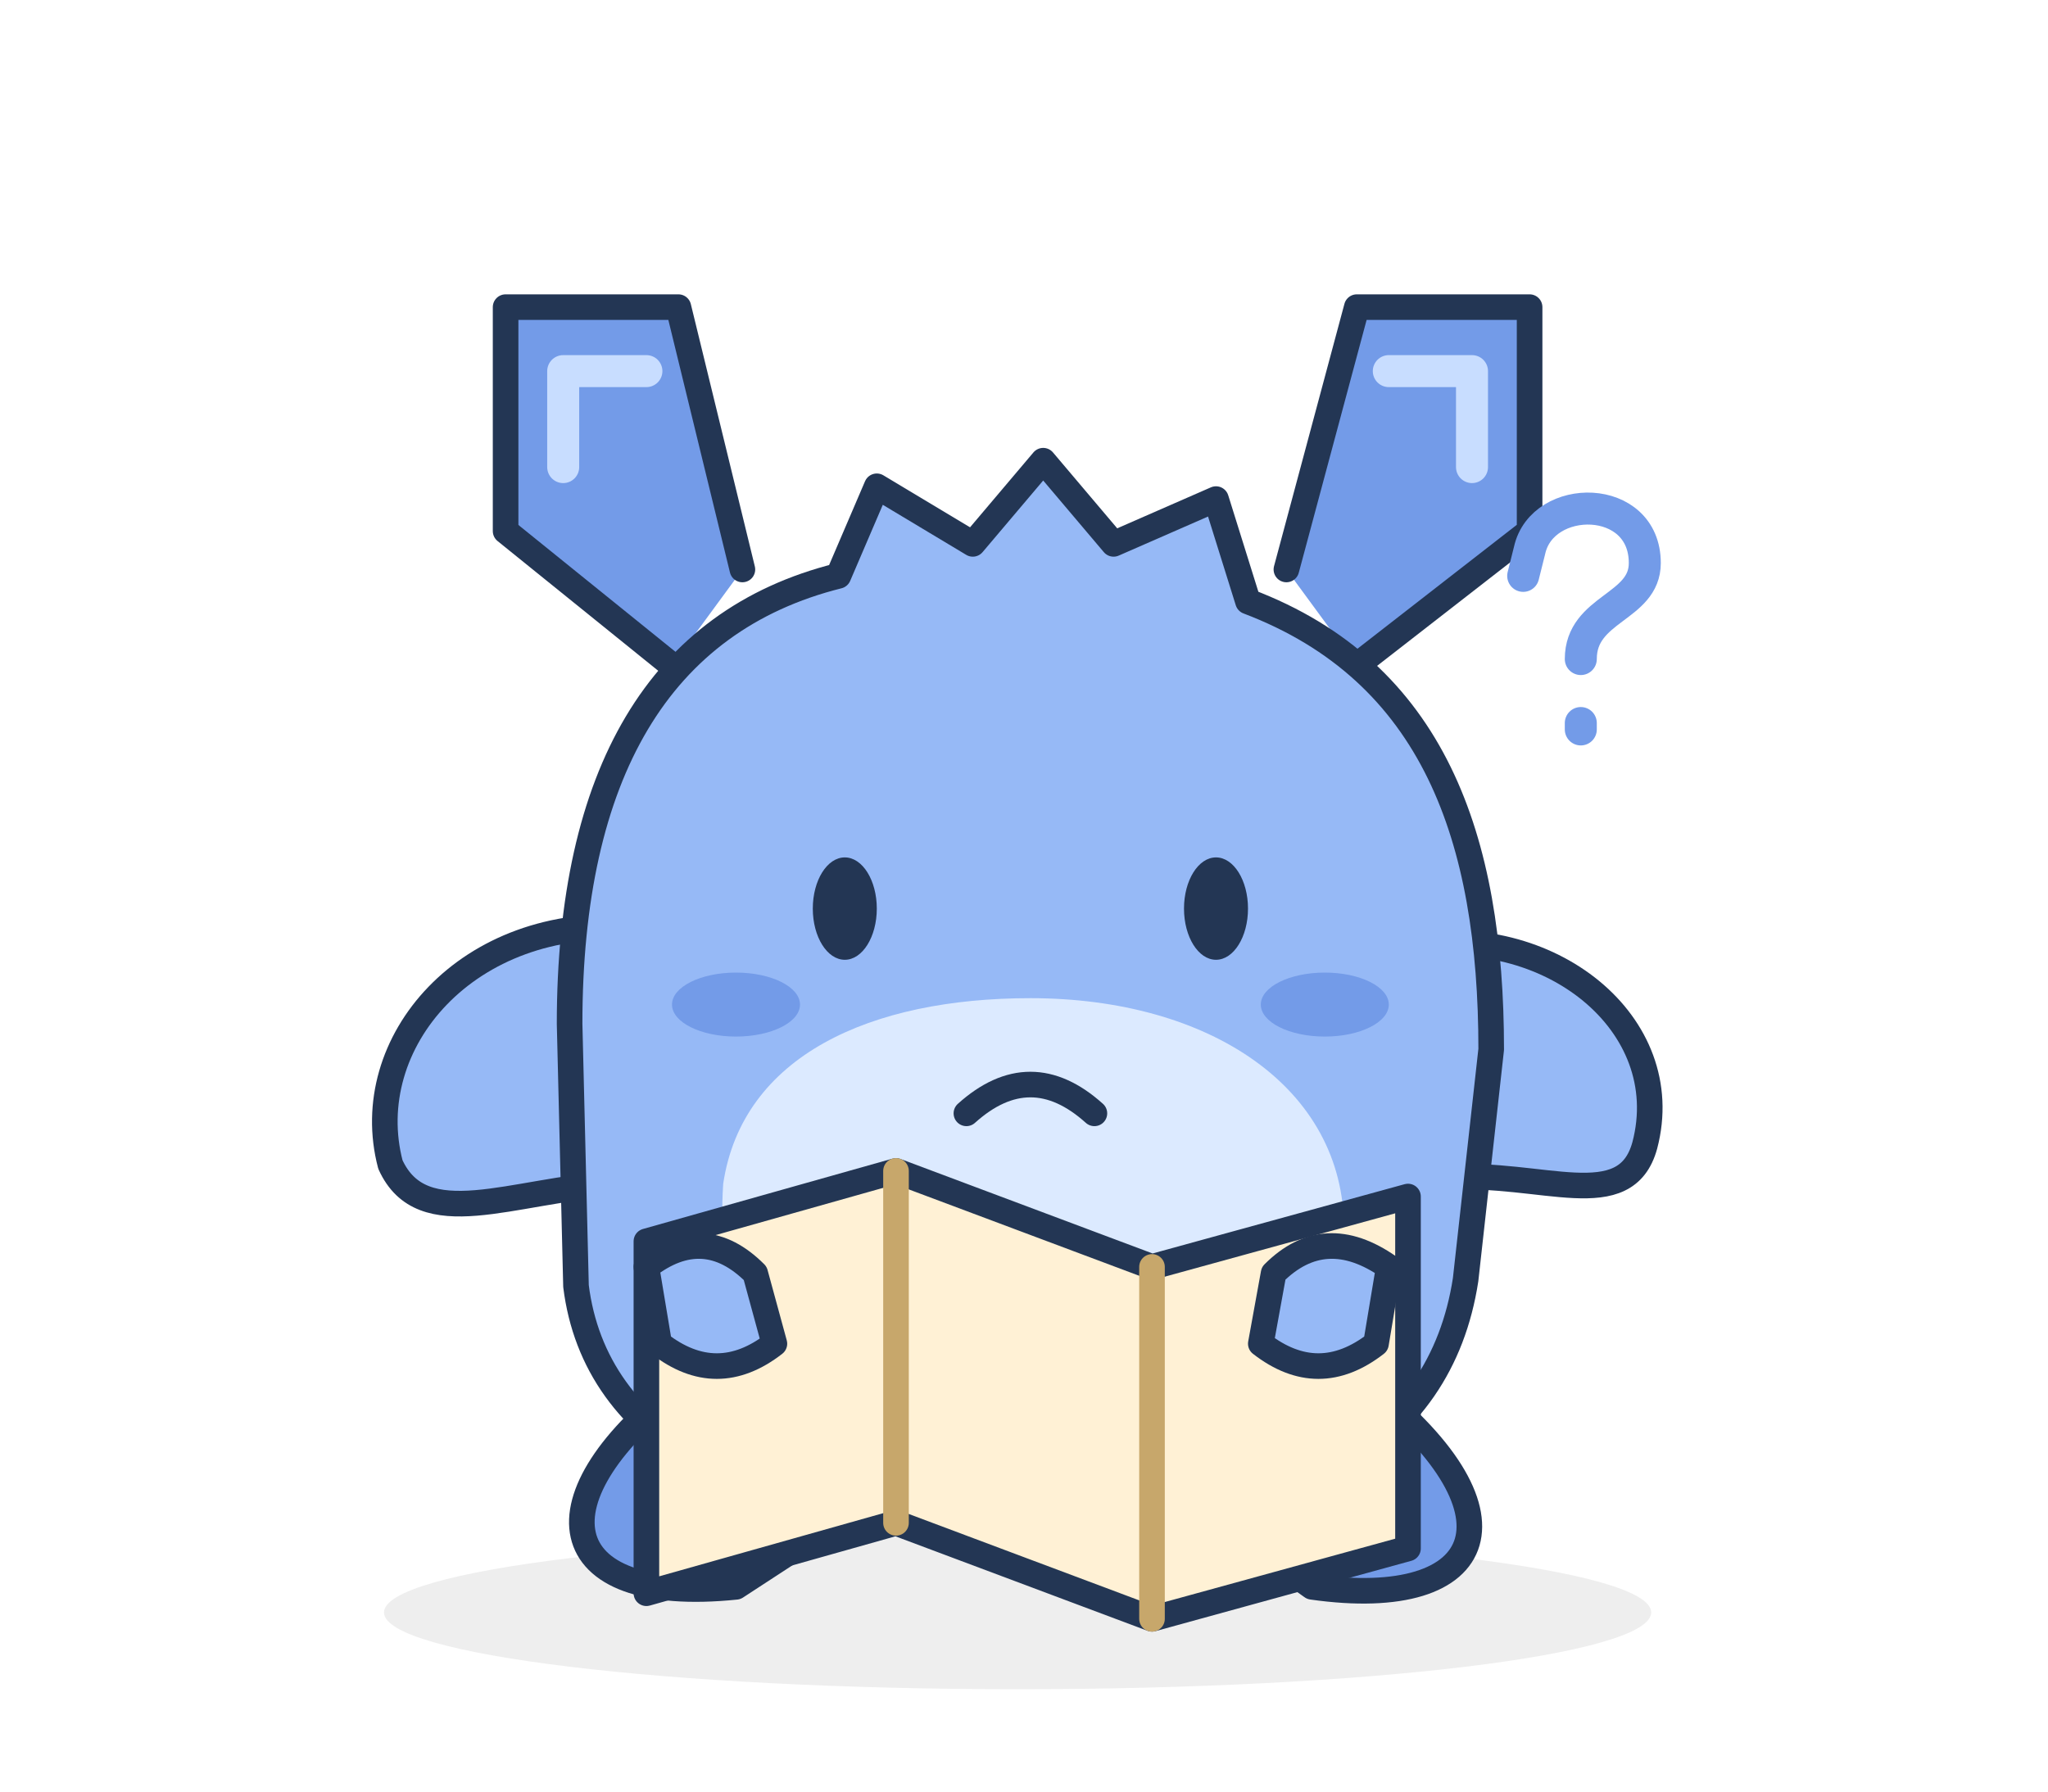
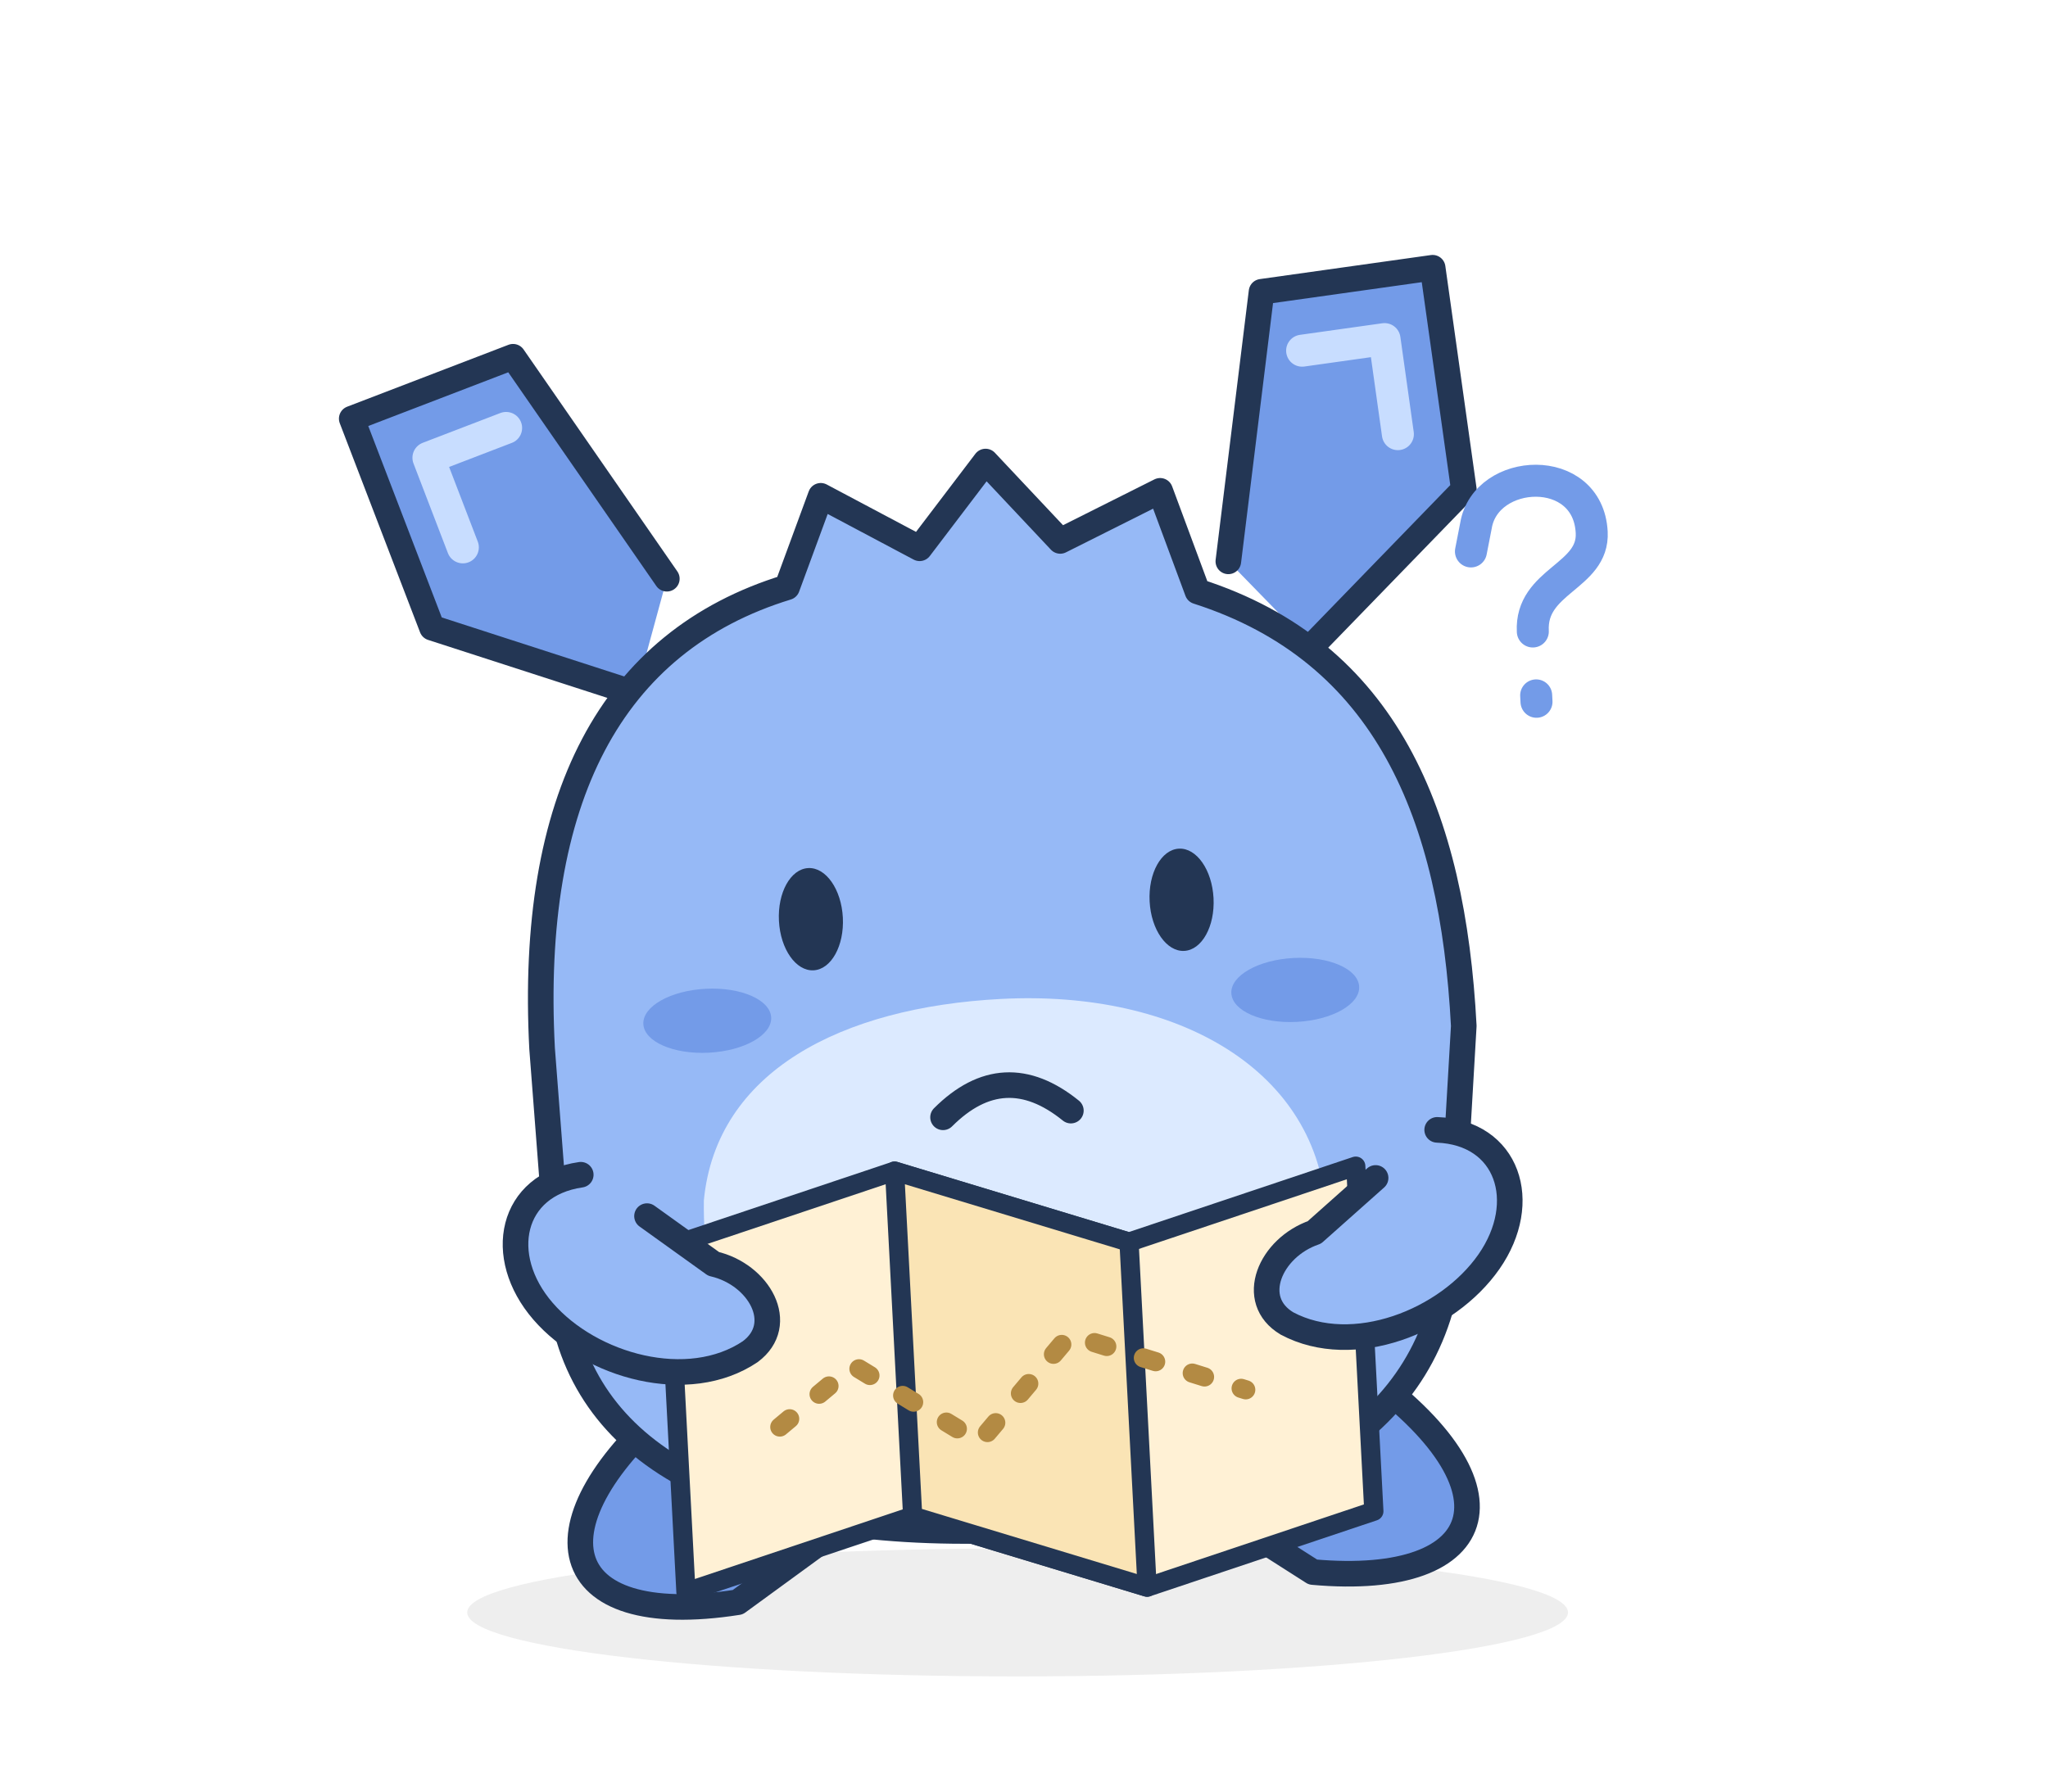
<svg xmlns="http://www.w3.org/2000/svg" viewBox="0 0 320 280" fill="none" aria-hidden="true" focusable="false" class="terrence-mascot" data-pose="lost" data-detail="full" data-surface="transparent">
-   <ellipse class="terrence-secondary-detail" cx="159" cy="252" rx="99" ry="12" fill="currentColor" opacity=".07" />
+   <ellipse class="terrence-secondary-detail" cx="159" cy="252" rx="86" ry="10" fill="currentColor" opacity=".07" />
  <g class="terrence-body" stroke="#233654" stroke-width="4" stroke-linecap="round" stroke-linejoin="round">
-     <path d="M105 104 79 83 79 48 106 48 116 89M212 104 239 83 239 48 212 48 201 89" fill="#739BE8" />
-     <path class="terrence-secondary-detail" d="M88 73V58H101M230 73V58H217" stroke="#C8DDFF" stroke-width="5" />
-     <path d="M107 216C83 234 86 251 115 248L138 233M184 233 205 248C233 252 239 236 213 216" fill="#739BE8" />
-     <g class="terrence-arms terrence-arms--holding" data-arm-role="holding">
-       <path d="M99 145C73 143 56 163 61 182 66 193 80 186 96 185 109 185 116 194 126 201" fill="#96B9F6" />
-       <path d="M220 148C242 144 262 160 257 179 254 190 241 183 226 184 214 185 207 194 197 201" fill="#96B9F6" />
-     </g>
-     <path d="M89 160C89 121 103 97 131 90L137 76 152 85 163 72 174 85 190 78 195 94C224 105 233 131 233 164L229 200C225 226 202 239 161 239 117 239 93 225 90 201Z" fill="#96B9F6" />
-     <path d="M113 185C116 165 136 156 161 156 189 156 210 170 210 192 210 216 191 229 161 229 130 229 111 215 113 185Z" fill="#DCEAFF" stroke="none" />
-     <g class="terrence-face">
-       <ellipse cx="132" cy="142" rx="5" ry="8" fill="#233654" stroke="none" />
-       <ellipse cx="190" cy="142" rx="5" ry="8" fill="#233654" stroke="none" />
-       <g class="terrence-secondary-detail">
+     <g class="terrence-pose" transform="rotate(-3 161 244)">
+       <g class="terrence-ears">
+         <g class="terrence-ear-left" transform="rotate(-18 110 100)">
+           <path d="M105 104 79 83 79 48 106 48 116 89" fill="#739BE8" />
+           <path class="terrence-secondary-detail" d="M88 73V58H101" stroke="#C8DDFF" stroke-width="5" />
+         </g>
+         <g class="terrence-ear-right" transform="rotate(-5 207 100)">
+           <path d="M212 104 239 83 239 48 212 48 201 89" fill="#739BE8" />
+           <path class="terrence-secondary-detail" d="M230 73V58H217" stroke="#C8DDFF" stroke-width="5" />
+         </g>
+       </g>
+       <path d="M107 216C83 234 86 251 115 248L138 233M184 233 205 248C233 252 239 236 213 216" fill="#739BE8" />
+       <path d="M89 160C89 121 103 97 131 90L137 76 152 85 163 72 174 85 190 78 195 94C224 105 233 131 233 164L229 200C225 226 202 239 161 239 117 239 93 225 90 201Z" fill="#96B9F6" />
+       <path d="M113 185C116 165 136 156 161 156 189 156 210 170 210 192 210 216 191 229 161 229 130 229 111 215 113 185Z" fill="#DCEAFF" stroke="none" />
+       <g class="terrence-face">
+         <g class="terrence-eyes">
+           <ellipse cx="132" cy="142" rx="5" ry="8" fill="#233654" stroke="none" />
+           <ellipse cx="190" cy="142" rx="5" ry="8" fill="#233654" stroke="none" />
+         </g>
        <ellipse cx="115" cy="157" rx="10" ry="5" fill="#739BE8" stroke="none" />
        <ellipse cx="207" cy="157" rx="10" ry="5" fill="#739BE8" stroke="none" />
+         <path d="M151 174q10-9 20 0" />
      </g>
-       <path d="M151 174q10-9 20 0" />
-     </g>
-     <g class="terrence-prop terrence-prop--map" data-prop="map">
-       <path d="m101 194 39-11 40 15 40-11v55l-40 11-40-15-39 11Z" fill="#FFF1D5" />
-       <path d="M140 183v55m40-40v55" stroke="#C7A76B" />
      <path class="terrence-secondary-detail" d="m238 90 1-4c2-9 18-9 18 2 0 7-10 7-10 15m0 10v1" stroke="#739BE8" stroke-width="5" />
-     </g>
-     <g class="terrence-hands" data-held-prop="map">
-       <path class="terrence-foreground-hand" d="M101 198q9-7 17 1l3 11q-9 7-18 0Z" fill="#96B9F6" />
-       <path class="terrence-foreground-hand" d="M199 199q8-8 18-1l-2 12q-9 7-18 0Z" fill="#96B9F6" />
+       <g class="terrence-prop" data-prop="map" stroke-width="3">
+         <path d="m107 192 36-10 36 13 36-10v54l-36 10-36-13-36 10Z" fill="#FFF1D5" />
+         <path d="m143 182 36 13v54l-36-13Z" fill="#FAE4B5" />
+         <path class="terrence-secondary-detail" d="m123 221 12-9 19 13 15-16 27 10" stroke="#B38A43" stroke-dasharray="2 6" />
+       </g>
+       <g class="terrence-paw" transform="translate(0 0)">
+         <path d="M94 180C83 181 80 192 87 201 94 210 109 215 119 209 125 205 121 197 114 195L104 187Z" fill="#96B9F6" stroke="none" />
+         <path d="M94 180C83 181 80 192 87 201 94 210 109 215 119 209 125 205 121 197 114 195L104 187" />
+       </g>
+       <g class="terrence-paw" transform="translate(322 0) scale(-1 1)">
+         <path d="M94 180C83 181 80 192 87 201 94 210 109 215 119 209 125 205 121 197 114 195L104 187Z" fill="#96B9F6" stroke="none" />
+         <path d="M94 180C83 181 80 192 87 201 94 210 109 215 119 209 125 205 121 197 114 195L104 187" />
+       </g>
    </g>
  </g>
</svg>
